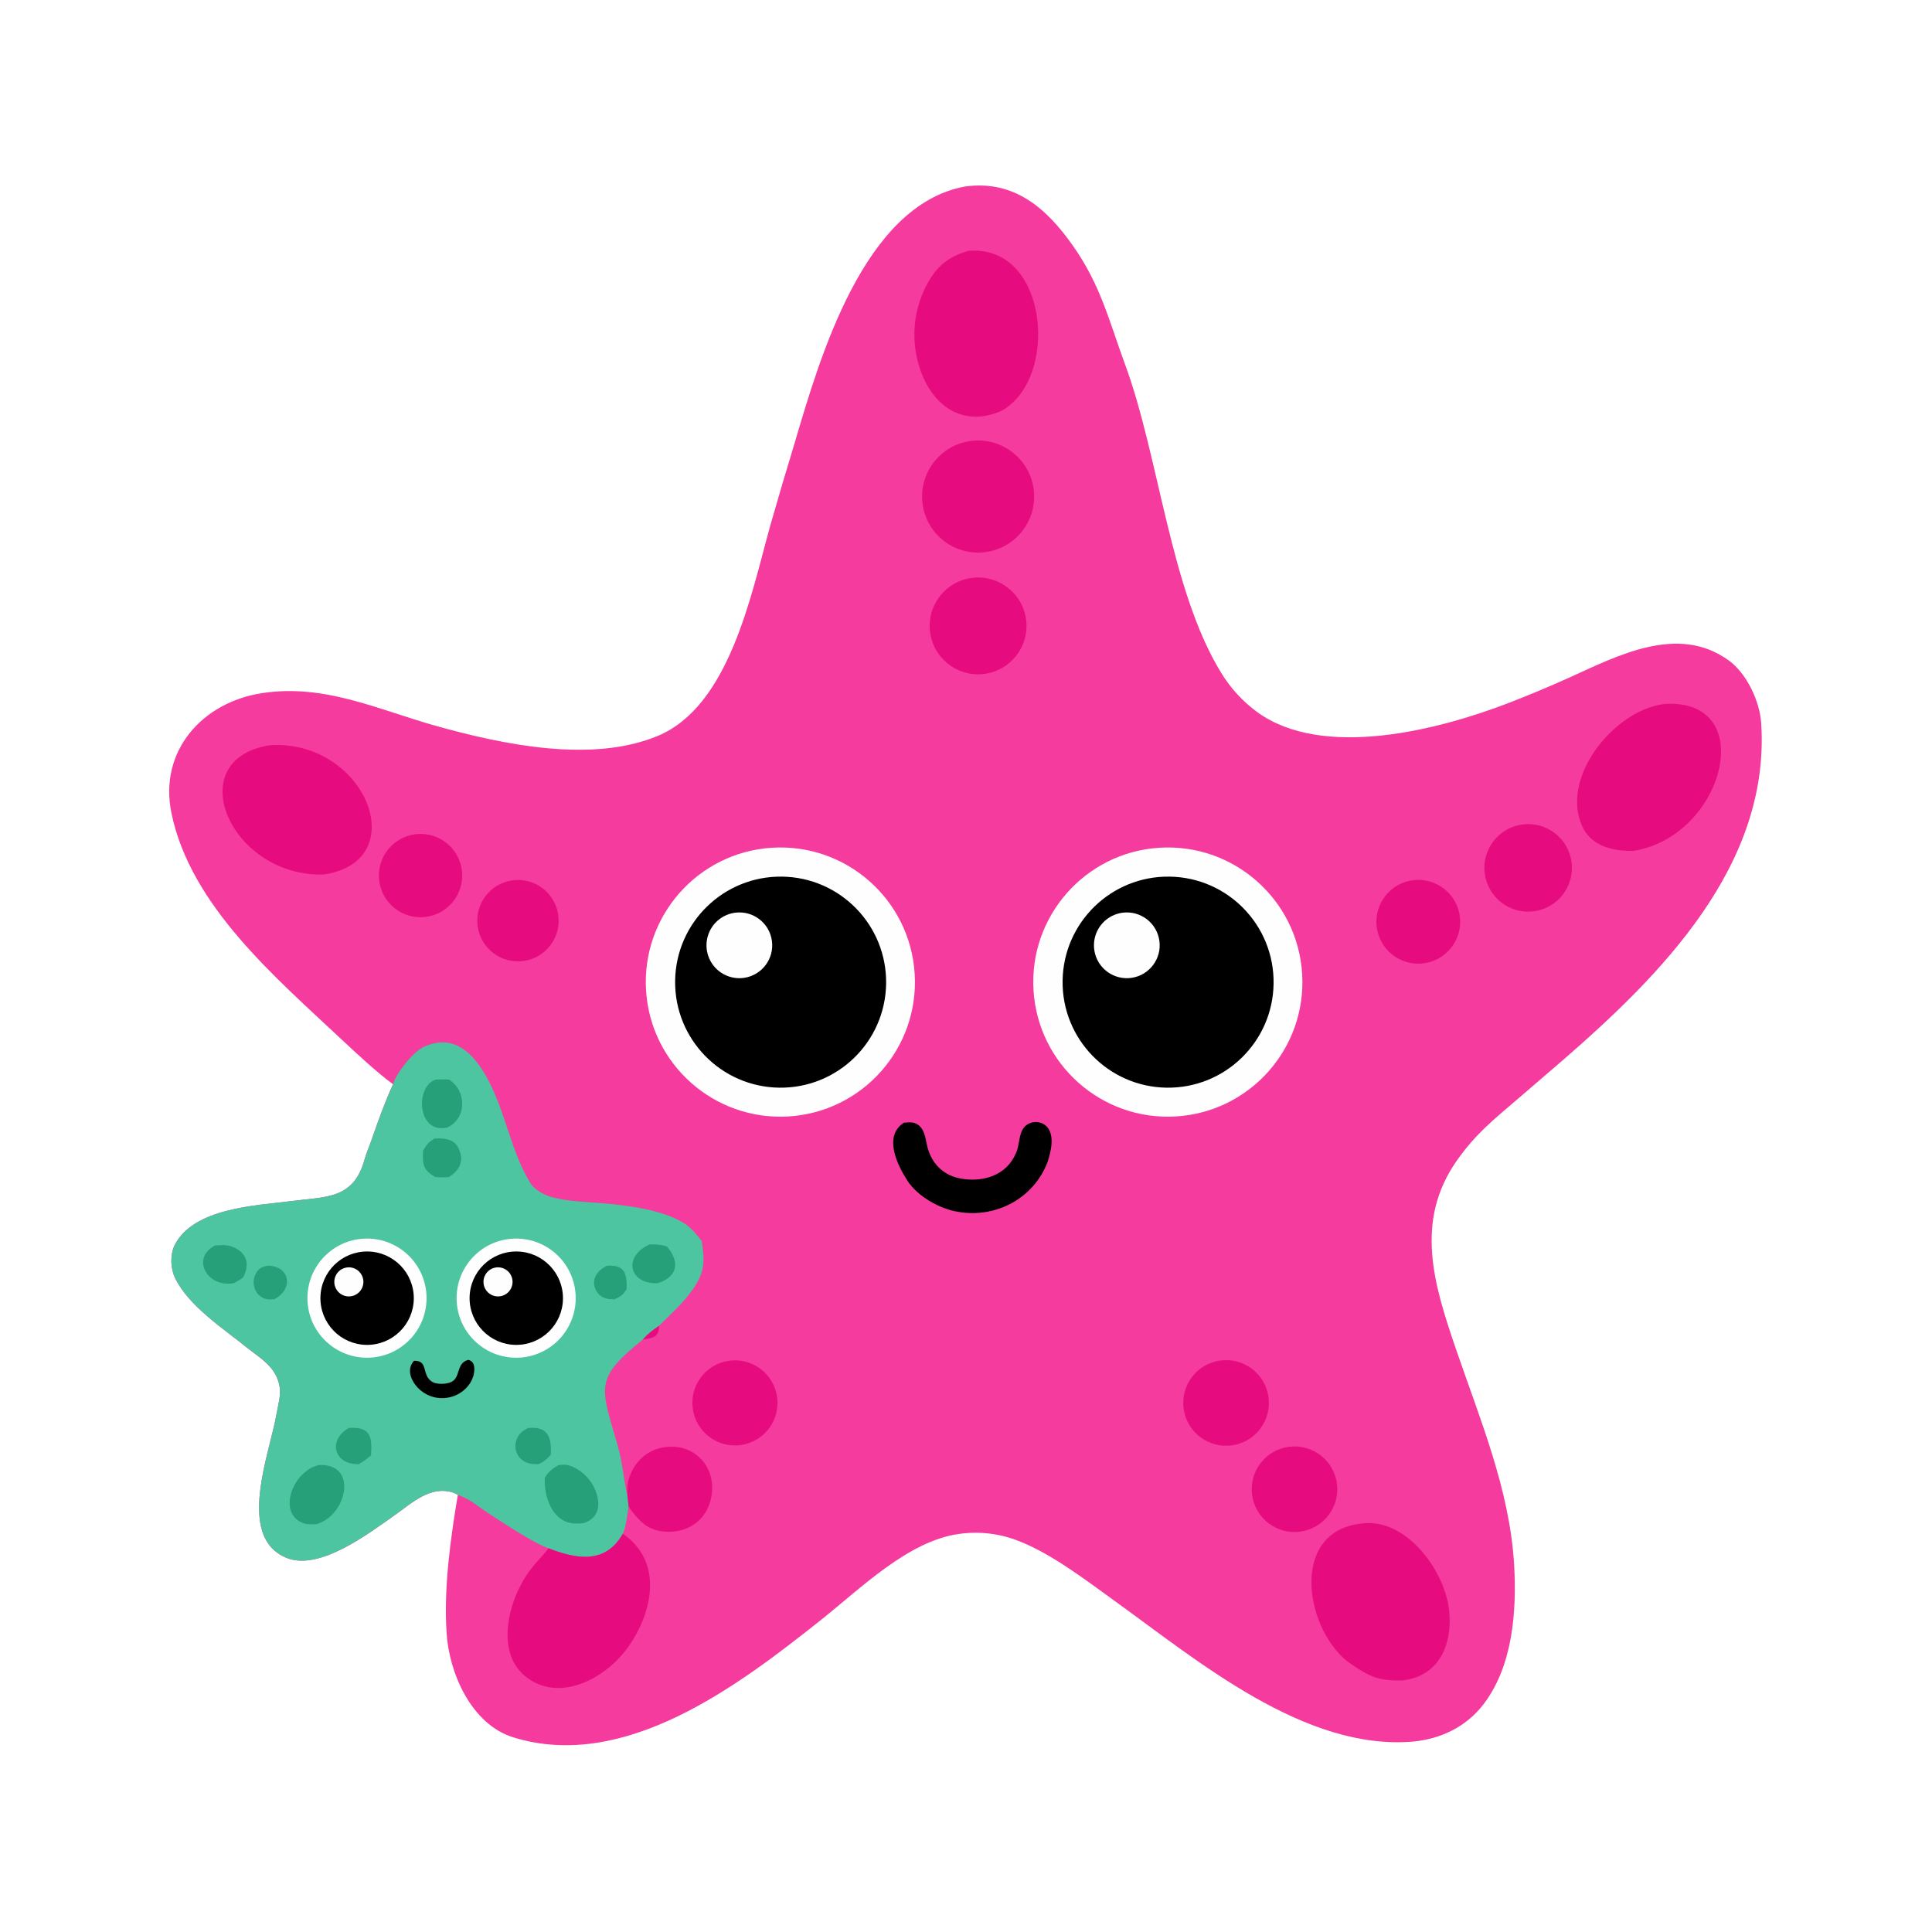
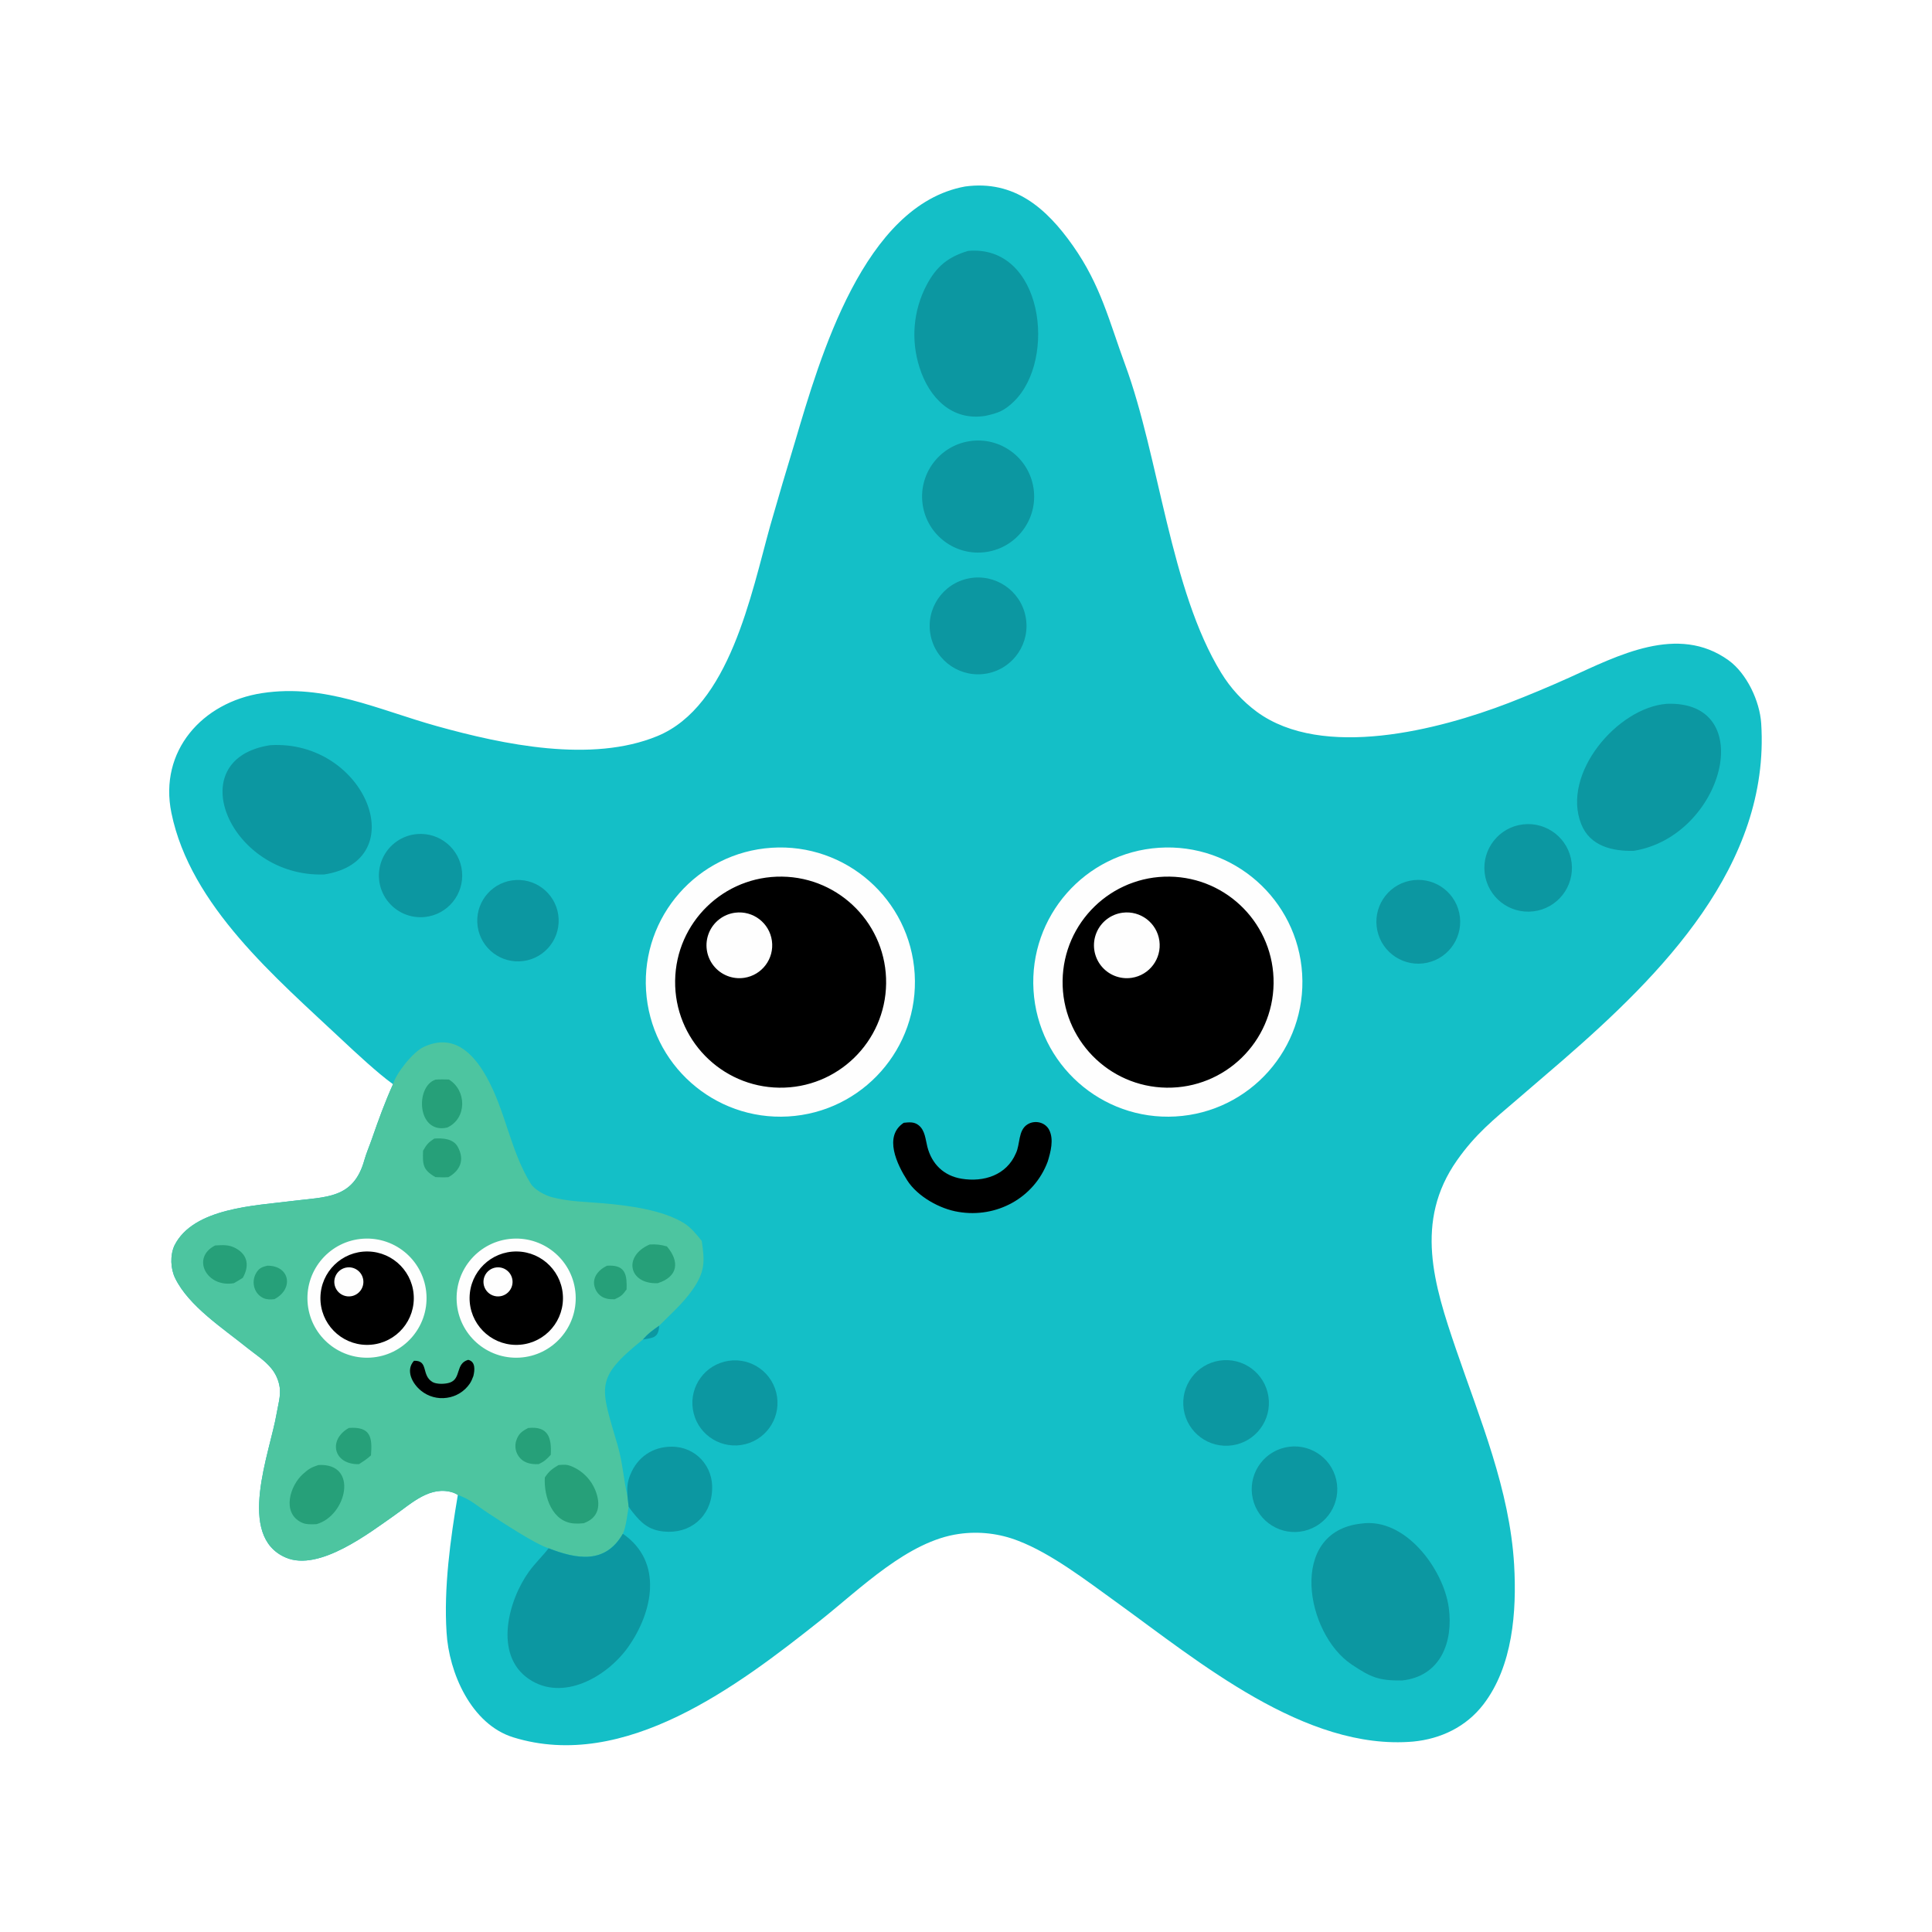
<svg xmlns="http://www.w3.org/2000/svg" width="1024" height="1024" viewBox="0 0 1024 1024" fill="none">
-   <path d="M208.314 574.639L207.775 574.256C200.279 568.835 188.565 557.989 181.44 551.295C146.313 518.29 100.931 480.158 90.846 430.852C84.127 398.005 107.268 372.184 138.92 367.367C172.339 362.281 200.387 376.193 231.657 384.892C266.688 394.637 313.524 404.556 348.456 390.123C386.67 374.334 398.114 315.034 408.23 278.633C412.496 263.73 416.887 248.862 421.401 234.032C434.557 189.666 457.748 108.663 511.512 98.848C537.704 95.268 554.804 110.543 568.668 130.231C583.499 151.286 587.863 170.243 596.376 193.36C614.434 242.395 620.239 312.72 647.301 356.702C652.208 364.709 658.611 371.695 666.16 377.278C701.071 402.818 762.618 386.831 799.582 372.604C810.401 368.413 821.107 363.934 831.682 359.172C857.388 347.543 889.292 330.628 916.148 349.956C925.853 356.942 932.715 371.654 933.473 383.419C938.309 458.672 880.367 516.694 828.371 561.885L804.227 582.642C791.561 593.479 781.987 601.127 772.211 615.046C749.499 647.394 760.027 680.915 771.659 714.956C784.409 752.252 800.162 789.474 802.52 829.328C803.928 854.006 801.851 883.098 786.177 903.439C777.085 915.244 763.713 921.657 749.022 923.069C691.683 928.018 635.234 880.581 591.446 848.996C575.758 837.682 557.176 823.356 539.688 816.667C529.716 812.762 518.907 811.499 508.308 813.01C481.254 816.756 456.192 841.906 434.594 859.038C391.171 893.491 331.131 939.08 272.085 920.838C249.715 913.93 237.89 886.456 236.686 865.189C235.154 841.695 238.73 815.601 242.662 792.35C242.177 791.976 240.904 791.359 240.328 791.167C228.207 787.093 218.215 796.752 209.381 802.944C195.642 812.575 169.172 833.066 151.552 825.577C124.923 814.268 143.15 769.769 146.622 749.165C147.382 744.671 148.893 739.806 148.244 735.321C147.709 731.612 146.163 728.127 143.778 725.237C140.235 720.868 135.317 717.865 130.829 714.236C118.261 704.077 100.06 692.281 92.848 677.487C90.349 672.361 90.094 665.35 92.441 660.181C102.426 640.088 135.569 639.035 154.679 636.566C172.695 634.237 187.362 635.644 193.133 614.812C194.091 611.356 195.963 606.973 197.169 603.489C200.545 593.727 204.056 584.05 208.314 574.639Z" fill="#F53B9D" />
+   <path d="M208.314 574.639L207.775 574.256C200.279 568.835 188.565 557.989 181.44 551.295C146.313 518.29 100.931 480.158 90.846 430.852C84.127 398.005 107.268 372.184 138.92 367.367C172.339 362.281 200.387 376.193 231.657 384.892C266.688 394.637 313.524 404.556 348.456 390.123C386.67 374.334 398.114 315.034 408.23 278.633C412.496 263.73 416.887 248.862 421.401 234.032C434.557 189.666 457.748 108.663 511.512 98.848C537.704 95.268 554.804 110.543 568.668 130.231C583.499 151.286 587.863 170.243 596.376 193.36C614.434 242.395 620.239 312.72 647.301 356.702C652.208 364.709 658.611 371.695 666.16 377.278C701.071 402.818 762.618 386.831 799.582 372.604C810.401 368.413 821.107 363.934 831.682 359.172C857.388 347.543 889.292 330.628 916.148 349.956C925.853 356.942 932.715 371.654 933.473 383.419C938.309 458.672 880.367 516.694 828.371 561.885L804.227 582.642C791.561 593.479 781.987 601.127 772.211 615.046C749.499 647.394 760.027 680.915 771.659 714.956C784.409 752.252 800.162 789.474 802.52 829.328C803.928 854.006 801.851 883.098 786.177 903.439C777.085 915.244 763.713 921.657 749.022 923.069C691.683 928.018 635.234 880.581 591.446 848.996C575.758 837.682 557.176 823.356 539.688 816.667C529.716 812.762 518.907 811.499 508.308 813.01C481.254 816.756 456.192 841.906 434.594 859.038C391.171 893.491 331.131 939.08 272.085 920.838C249.715 913.93 237.89 886.456 236.686 865.189C235.154 841.695 238.73 815.601 242.662 792.35C242.177 791.976 240.904 791.359 240.328 791.167C228.207 787.093 218.215 796.752 209.381 802.944C195.642 812.575 169.172 833.066 151.552 825.577C124.923 814.268 143.15 769.769 146.622 749.165C147.382 744.671 148.893 739.806 148.244 735.321C147.709 731.612 146.163 728.127 143.778 725.237C140.235 720.868 135.317 717.865 130.829 714.236C118.261 704.077 100.06 692.281 92.848 677.487C90.349 672.361 90.094 665.35 92.441 660.181C102.426 640.088 135.569 639.035 154.679 636.566C172.695 634.237 187.362 635.644 193.133 614.812C194.091 611.356 195.963 606.973 197.169 603.489C200.545 593.727 204.056 584.05 208.314 574.639Z" fill="#14BFC7" />
  <path d="M208.315 574.639C209.839 569.041 218.811 557.539 224.681 554.841C240.202 547.698 250.629 557.885 257.772 570.622C268.032 588.923 270.436 609.77 281.298 627.347C283.281 630.556 288.578 633.371 292.108 634.419C301.252 636.926 310.507 636.963 319.757 637.772C333.108 638.937 351.253 641.252 362.6 648.334C366.207 650.583 369.422 654.54 371.932 657.721C373.598 668.708 373.739 674.189 366.806 683.937C361.796 690.985 355.395 696.57 349.367 702.65C345.552 705.386 343.834 706.49 340.717 709.989C314.826 730.915 318.282 734.699 327.379 766.13C330.104 775.55 330.483 784.198 332.572 793.014L333.201 798.608C332.523 802.467 331.724 809.82 330.121 812.921C320.793 829.169 305.684 826.419 290.775 820.619C283.367 818.257 265.363 806.321 258.424 801.765C252.802 798.08 249.431 794.736 242.662 792.35C242.177 791.976 240.905 791.359 240.329 791.167C228.207 787.093 218.215 796.751 209.382 802.944C195.643 812.574 169.172 833.065 151.552 825.577C124.924 814.268 143.151 769.768 146.623 749.165C147.383 744.67 148.894 739.806 148.245 735.321C147.709 731.612 146.164 728.127 143.778 725.237C140.236 720.868 135.317 717.865 130.829 714.236C118.262 704.077 100.061 692.281 92.848 677.487C90.349 672.361 90.095 665.349 92.441 660.181C102.426 640.088 135.57 639.035 154.68 636.566C172.695 634.236 187.362 635.644 193.133 614.812C194.091 611.355 195.963 606.973 197.169 603.488C200.545 593.727 204.056 584.05 208.315 574.639Z" fill="#4DC5A0" />
  <path d="M168.773 776.494C190.268 775.269 183.762 803.431 167.716 807.841C164.872 807.925 162.22 808.145 159.681 806.887C149.284 801.742 153.674 787.402 160.63 781.204C163.814 778.365 165.011 777.776 168.773 776.494Z" fill="#26A079" />
  <path d="M296.029 776.514C299.113 776.242 300.47 776.121 303.369 777.355C308.901 779.764 313.268 784.245 315.535 789.834C318.553 797.453 317.625 804.394 309.36 807.341C307.811 807.514 306.25 807.566 304.693 807.495C292.738 806.995 288.186 793.281 288.77 783.09C291.066 779.68 292.604 778.557 296.029 776.514Z" fill="#26A079" />
  <path d="M230.848 572.221C233.186 572.039 235.563 572.128 237.913 572.16C247.387 577.918 247.575 592.815 237.042 597.628C221.037 601.257 219.916 575.851 230.848 572.221Z" fill="#26A079" />
  <path d="M114.038 660.12C118.182 659.905 121.248 659.554 125.046 661.659C131.584 665.279 132.092 671.261 128.681 677.276C127.274 678.235 125.489 679.227 124.004 680.101C109.514 682.693 101.139 666.594 114.038 660.12Z" fill="#26A079" />
  <path d="M344.327 659.611C347.702 659.395 350.255 659.69 353.484 660.635C360.343 668.712 359.409 676.664 348.605 680.125C333.222 680.733 330.102 665.756 344.327 659.611Z" fill="#26A079" />
  <path d="M219.422 721.238C227.414 720.985 223.054 728.908 229.339 732.566C231.675 733.796 236.149 733.618 238.497 732.781C244.56 730.625 241.31 722.688 248.143 720.747C252.164 721.645 251.634 726.303 250.894 729.343C250.407 730.681 249.764 732.243 248.955 733.403C246.147 737.5 241.735 740.209 236.814 740.868C231.91 741.584 226.931 740.199 223.1 737.056C218.536 733.333 214.795 726.341 219.422 721.238Z" fill="black" />
  <path d="M230.194 603.465C234.786 603.166 240.244 603.484 242.65 607.89C246.432 614.812 243.836 620.462 237.68 623.919C235.394 624.106 233.078 623.966 230.78 623.895C223.985 620.009 224.017 617.113 224.226 609.92C226.111 606.641 227.036 605.514 230.194 603.465Z" fill="#26A079" />
  <path d="M279.941 756.874C290.642 755.737 292.417 762.07 291.909 771.088C289.611 773.553 288.538 774.586 285.501 776.032C281.054 776.214 276.916 775.325 274.465 771.186C273.116 768.903 272.802 766.153 273.604 763.628C274.749 759.933 276.723 758.52 279.941 756.874Z" fill="#26A079" />
  <path d="M184.917 756.836C196.422 756.027 197.404 761.696 196.62 771.378C194.357 773.454 192.84 774.371 190.267 776.041C176.666 776.354 173.76 763.066 184.917 756.836Z" fill="#26A079" />
  <path d="M141.648 670.85C153.661 670.733 155.879 683.156 145.441 688.581C143.519 688.829 141.425 688.843 139.628 688.029C137.382 686.996 135.674 685.064 134.924 682.707C134.045 680.059 134.348 677.16 135.754 674.751C137.291 672.117 138.879 671.528 141.648 670.85Z" fill="#26A079" />
  <path d="M321.766 670.859C322.156 670.836 322.547 670.822 322.938 670.812C331.825 670.611 332.326 676.355 332.099 683.431C329.982 686.383 329.069 687.192 325.763 688.651C324.112 688.665 322.889 688.642 321.271 688.216C318.935 687.604 316.972 686.023 315.88 683.866C312.953 678.188 316.596 673.277 321.766 670.859Z" fill="#26A079" />
-   <path d="M330.121 812.921C351.649 827.762 346.04 854.263 333.098 872.743C322 888.589 298.34 902.284 280.221 889.847C261.55 877.027 269.439 848.094 280.395 832.944C283.6 828.51 287.566 824.796 290.775 820.62C305.684 826.419 320.793 829.17 330.121 812.921Z" fill="#E60C7F" />
-   <path d="M332.571 793.015C332.378 788.576 332.341 785.896 334.063 781.64C337.844 772.299 345.921 766.747 356.036 766.766C368.787 766.79 378.185 777.182 377.436 789.806C376.754 803.992 365.734 813.188 351.728 811.733C343.99 810.929 340.003 807.374 335.403 801.574C334.631 800.615 333.896 799.624 333.201 798.609L332.571 793.015Z" fill="#E60C7F" />
-   <path d="M349.366 702.65C349.073 709.245 346.033 709.03 340.716 709.989C343.833 706.49 345.552 705.387 349.366 702.65Z" fill="#E60C7F" />
-   <path d="M721.44 807.537C744.705 804.085 765.083 831.55 767.88 852.116C770.34 870.235 763.601 888.463 743.133 890.689C730.766 890.815 726.636 889.052 716.407 882.218C691.931 865.872 682.418 811.812 721.44 807.537Z" fill="#E60C7F" />
-   <path d="M513.098 132.984C552.826 129.498 560.305 190.521 537.414 212.767C532.358 217.685 529.173 218.896 522.419 220.389C504.529 223.385 492.424 210.736 487.42 194.923C482.662 180.347 484.028 164.462 491.208 150.913C496.423 141.111 502.578 136.148 513.098 132.984Z" fill="#E60C7F" />
-   <path d="M883.488 373.034C932.453 371.208 913.571 443.307 865.859 450.972C854.718 451.19 842.791 448.575 838.104 436.854C827.436 410.169 857.272 374.97 883.488 373.034Z" fill="#E60C7F" />
-   <path d="M143.248 394.964C193.554 391.929 219.573 456.112 171.828 463.485C122.154 465.224 94.909 402.326 143.248 394.964Z" fill="#E60C7F" />
-   <path d="M513.701 233.861C529.983 231.238 545.286 242.387 547.779 258.692C550.277 274.997 539.005 290.211 522.681 292.577C506.54 294.917 491.531 283.799 489.062 267.675C486.597 251.551 497.593 236.455 513.701 233.861Z" fill="#E60C7F" />
-   <path d="M513.561 306.543C527.415 303.878 540.824 312.896 543.574 326.732C546.329 340.568 537.4 354.033 523.579 356.875C509.636 359.744 496.021 350.713 493.243 336.751C490.464 322.789 499.58 309.233 513.561 306.543Z" fill="#E60C7F" />
+   <path d="M330.121 812.921C351.649 827.762 346.04 854.263 333.098 872.743C322 888.589 298.34 902.284 280.221 889.847C261.55 877.027 269.439 848.094 280.395 832.944C283.6 828.51 287.566 824.796 290.775 820.62C305.684 826.419 320.793 829.17 330.121 812.921Z" fill="#0C97A1" />
+   <path d="M332.571 793.015C332.378 788.576 332.341 785.896 334.063 781.64C337.844 772.299 345.921 766.747 356.036 766.766C368.787 766.79 378.185 777.182 377.436 789.806C376.754 803.992 365.734 813.188 351.728 811.733C343.99 810.929 340.003 807.374 335.403 801.574C334.631 800.615 333.896 799.624 333.201 798.609L332.571 793.015Z" fill="#0C97A1" />
+   <path d="M349.366 702.65C349.073 709.245 346.033 709.03 340.716 709.989C343.833 706.49 345.552 705.387 349.366 702.65Z" fill="#0C97A1" />
+   <path d="M721.44 807.537C744.705 804.085 765.083 831.55 767.88 852.116C770.34 870.235 763.601 888.463 743.133 890.689C730.766 890.815 726.636 889.052 716.407 882.218C691.931 865.872 682.418 811.812 721.44 807.537Z" fill="#0C97A1" />
+   <path d="M513.098 132.984C552.826 129.498 560.305 190.521 537.414 212.767C532.358 217.685 529.173 218.896 522.419 220.389C504.529 223.385 492.424 210.736 487.42 194.923C482.662 180.347 484.028 164.462 491.208 150.913C496.423 141.111 502.578 136.148 513.098 132.984Z" fill="#0C97A1" />
+   <path d="M883.488 373.034C932.453 371.208 913.571 443.307 865.859 450.972C854.718 451.19 842.791 448.575 838.104 436.854C827.436 410.169 857.272 374.97 883.488 373.034Z" fill="#0C97A1" />
+   <path d="M143.248 394.964C193.554 391.929 219.573 456.112 171.828 463.485C122.154 465.224 94.909 402.326 143.248 394.964Z" fill="#0C97A1" />
+   <path d="M513.701 233.861C529.983 231.238 545.286 242.387 547.779 258.692C550.277 274.997 539.005 290.211 522.681 292.577C506.54 294.917 491.531 283.799 489.062 267.675C486.597 251.551 497.593 236.455 513.701 233.861Z" fill="#0C97A1" />
+   <path d="M513.561 306.543C527.415 303.878 540.824 312.896 543.574 326.732C546.329 340.568 537.4 354.033 523.579 356.875C509.636 359.744 496.021 350.713 493.243 336.751C490.464 322.789 499.58 309.233 513.561 306.543Z" fill="#0C97A1" />
  <path d="M479.039 595.093C481.923 594.822 484.459 594.476 486.863 596.375C490.315 599.097 490.507 603.849 491.512 607.792C493.87 617.048 500.282 623.212 509.66 624.751C521.358 626.669 533.458 622.922 538.43 611.286C540.764 606.543 539.552 599.139 544.538 595.982C548.448 593.503 554.028 594.723 556.138 598.98C558.631 604.003 556.858 610.57 555.324 615.607C548.107 635.051 528.041 645.752 507.957 642.328C498.177 640.78 486.377 634.223 480.891 625.691C475.437 617.212 468.172 602.17 479.039 595.093Z" fill="black" />
-   <path d="M807.225 436.948C819.938 435.444 831.472 444.519 832.997 457.23C834.521 469.941 825.462 481.486 812.754 483.031C800.017 484.579 788.441 475.497 786.912 462.758C785.382 450.018 794.484 438.456 807.225 436.948Z" fill="#E60C7F" />
-   <path d="M648.611 720.924C661.165 720.241 671.88 729.886 672.517 742.44C673.153 754.998 663.461 765.676 650.908 766.261C638.42 766.845 627.807 757.22 627.175 744.736C626.544 732.248 636.128 721.602 648.611 720.924Z" fill="#E60C7F" />
-   <path d="M681.16 767.186C693.339 764.46 705.43 772.088 708.218 784.254C711.005 796.414 703.442 808.547 691.291 811.4C679.055 814.267 666.815 806.639 664.008 794.384C661.197 782.135 668.891 769.932 681.16 767.186Z" fill="#E60C7F" />
-   <path d="M383.948 721.71C396.037 718.623 408.338 725.934 411.4 738.029C414.462 750.129 407.121 762.412 395.018 765.447C382.954 768.473 370.717 761.158 367.665 749.1C364.612 737.042 371.897 724.793 383.948 721.71Z" fill="#E60C7F" />
-   <path d="M747.081 466.845C759.059 464.286 770.846 471.905 773.428 483.876C776.014 495.847 768.418 507.65 756.454 510.26C744.452 512.877 732.605 505.255 730.014 493.248C727.423 481.241 735.07 469.411 747.081 466.845Z" fill="#E60C7F" />
-   <path d="M221.035 442.073C233.082 441.05 243.71 449.907 244.877 461.941C246.043 473.974 237.314 484.708 225.295 486.019C217.392 486.88 209.635 483.426 204.988 476.974C200.341 470.524 199.522 462.072 202.844 454.848C206.164 447.625 213.113 442.745 221.035 442.073Z" fill="#E60C7F" />
-   <path d="M273.457 466.429C285.414 465.832 295.572 475.085 296.089 487.046C296.607 499.008 287.287 509.104 275.322 509.542C263.469 509.977 253.487 500.763 252.974 488.912C252.462 477.062 261.61 467.019 273.457 466.429Z" fill="#E60C7F" />
+   <path d="M807.225 436.948C819.938 435.444 831.472 444.519 832.997 457.23C834.521 469.941 825.462 481.486 812.754 483.031C800.017 484.579 788.441 475.497 786.912 462.758C785.382 450.018 794.484 438.456 807.225 436.948Z" fill="#0C97A1" />
+   <path d="M648.611 720.924C661.165 720.241 671.88 729.886 672.517 742.44C673.153 754.998 663.461 765.676 650.908 766.261C638.42 766.845 627.807 757.22 627.175 744.736C626.544 732.248 636.128 721.602 648.611 720.924Z" fill="#0C97A1" />
+   <path d="M681.16 767.186C693.339 764.46 705.43 772.088 708.218 784.254C711.005 796.414 703.442 808.547 691.291 811.4C679.055 814.267 666.815 806.639 664.008 794.384C661.197 782.135 668.891 769.932 681.16 767.186Z" fill="#0C97A1" />
+   <path d="M383.948 721.71C396.037 718.623 408.338 725.934 411.4 738.029C414.462 750.129 407.121 762.412 395.018 765.447C382.954 768.473 370.717 761.158 367.665 749.1C364.612 737.042 371.897 724.793 383.948 721.71Z" fill="#0C97A1" />
+   <path d="M747.081 466.845C759.059 464.286 770.846 471.905 773.428 483.876C776.014 495.847 768.418 507.65 756.454 510.26C744.452 512.877 732.605 505.255 730.014 493.248C727.423 481.241 735.07 469.411 747.081 466.845Z" fill="#0C97A1" />
+   <path d="M221.035 442.073C233.082 441.05 243.71 449.907 244.877 461.941C246.043 473.974 237.314 484.708 225.295 486.019C217.392 486.88 209.635 483.426 204.988 476.974C200.341 470.524 199.522 462.072 202.844 454.848C206.164 447.625 213.113 442.745 221.035 442.073Z" fill="#0C97A1" />
+   <path d="M273.457 466.429C285.414 465.832 295.572 475.085 296.089 487.046C296.607 499.008 287.287 509.104 275.322 509.542C263.469 509.977 253.487 500.763 252.974 488.912C252.462 477.062 261.61 467.019 273.457 466.429Z" fill="#0C97A1" />
  <path d="M614.288 449.332C653.717 446.734 687.743 476.697 690.166 516.149C692.589 555.601 662.486 589.506 623.035 591.753C583.83 593.992 550.193 564.106 547.784 524.899C545.377 485.692 575.104 451.913 614.288 449.332Z" fill="#FEFEFE" />
  <path d="M619.877 464.629C650.751 465.05 675.441 490.422 675.029 521.305C674.618 552.189 649.261 576.894 618.388 576.492C587.5 576.09 562.789 550.712 563.2 519.815C563.612 488.918 588.99 464.208 619.877 464.629Z" fill="black" />
  <path d="M595.036 483.748C604.506 482.54 613.184 489.181 614.494 498.64C615.805 508.099 609.26 516.852 599.819 518.265C593.62 519.193 587.4 516.718 583.533 511.784C579.665 506.85 578.746 500.217 581.126 494.417C583.506 488.617 588.818 484.542 595.036 483.748Z" fill="#FEFEFE" />
  <path d="M408.921 449.332C448.35 446.734 482.376 476.697 484.799 516.149C487.222 555.601 457.119 589.506 417.669 591.753C378.464 593.992 344.826 564.106 342.418 524.899C340.01 485.692 369.737 451.913 408.921 449.332Z" fill="#FEFEFE" />
  <path d="M414.511 464.629C445.384 465.05 470.074 490.422 469.663 521.305C469.251 552.189 443.895 576.894 413.021 576.492C382.133 576.09 357.422 550.712 357.834 519.815C358.245 488.918 383.623 464.208 414.511 464.629Z" fill="black" />
  <path d="M389.669 483.748C399.139 482.54 407.817 489.181 409.128 498.64C410.439 508.099 403.894 516.852 394.452 518.265C388.253 519.193 382.034 516.718 378.166 511.784C374.299 506.85 373.379 500.217 375.759 494.417C378.139 488.617 383.451 484.542 389.669 483.748Z" fill="#FEFEFE" />
  <path d="M192.439 656.54C209.889 655.39 224.948 668.65 226.021 686.111C227.093 703.571 213.77 718.576 196.311 719.571C178.96 720.562 164.073 707.335 163.007 689.983C161.942 672.632 175.098 657.682 192.439 656.54Z" fill="#FEFEFE" />
  <path d="M194.913 663.309C208.576 663.496 219.503 674.725 219.321 688.393C219.139 702.06 207.917 712.994 194.253 712.816C180.584 712.638 169.647 701.407 169.829 687.733C170.012 674.059 181.243 663.123 194.913 663.309Z" fill="black" />
  <path d="M183.919 671.771C188.11 671.236 191.951 674.176 192.531 678.362C193.111 682.548 190.214 686.422 186.036 687.047C183.292 687.458 180.54 686.363 178.828 684.179C177.116 681.995 176.71 679.06 177.763 676.493C178.816 673.926 181.167 672.123 183.919 671.771Z" fill="#FEFEFE" />
  <path d="M271.5 656.54C288.95 655.39 304.009 668.65 305.082 686.111C306.154 703.571 292.831 718.576 275.372 719.571C258.021 720.562 243.134 707.335 242.068 689.983C241.003 672.632 254.159 657.682 271.5 656.54Z" fill="#FEFEFE" />
  <path d="M273.974 663.309C287.638 663.496 298.565 674.725 298.383 688.393C298.201 702.06 286.979 712.994 273.315 712.816C259.645 712.638 248.709 701.407 248.891 687.733C249.073 674.059 260.305 663.123 273.974 663.309Z" fill="black" />
  <path d="M262.98 671.771C267.172 671.236 271.012 674.176 271.592 678.362C272.172 682.548 269.276 686.422 265.097 687.047C262.354 687.458 259.601 686.363 257.89 684.179C256.178 681.995 255.771 679.06 256.824 676.493C257.878 673.926 260.229 672.123 262.98 671.771Z" fill="#FEFEFE" />
</svg>
